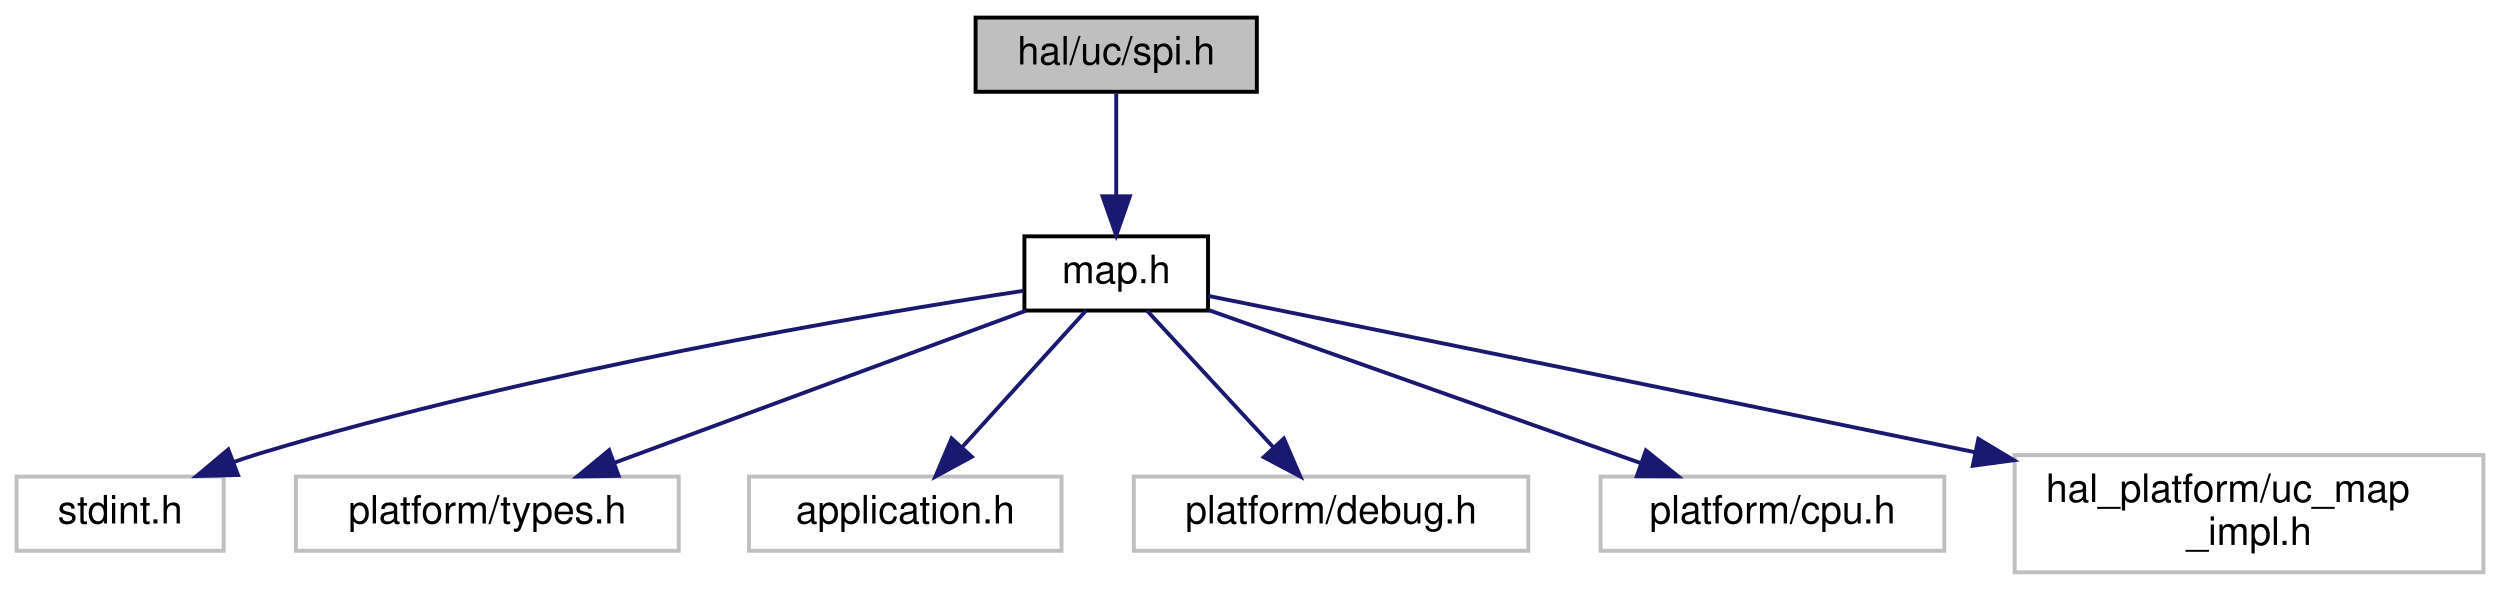
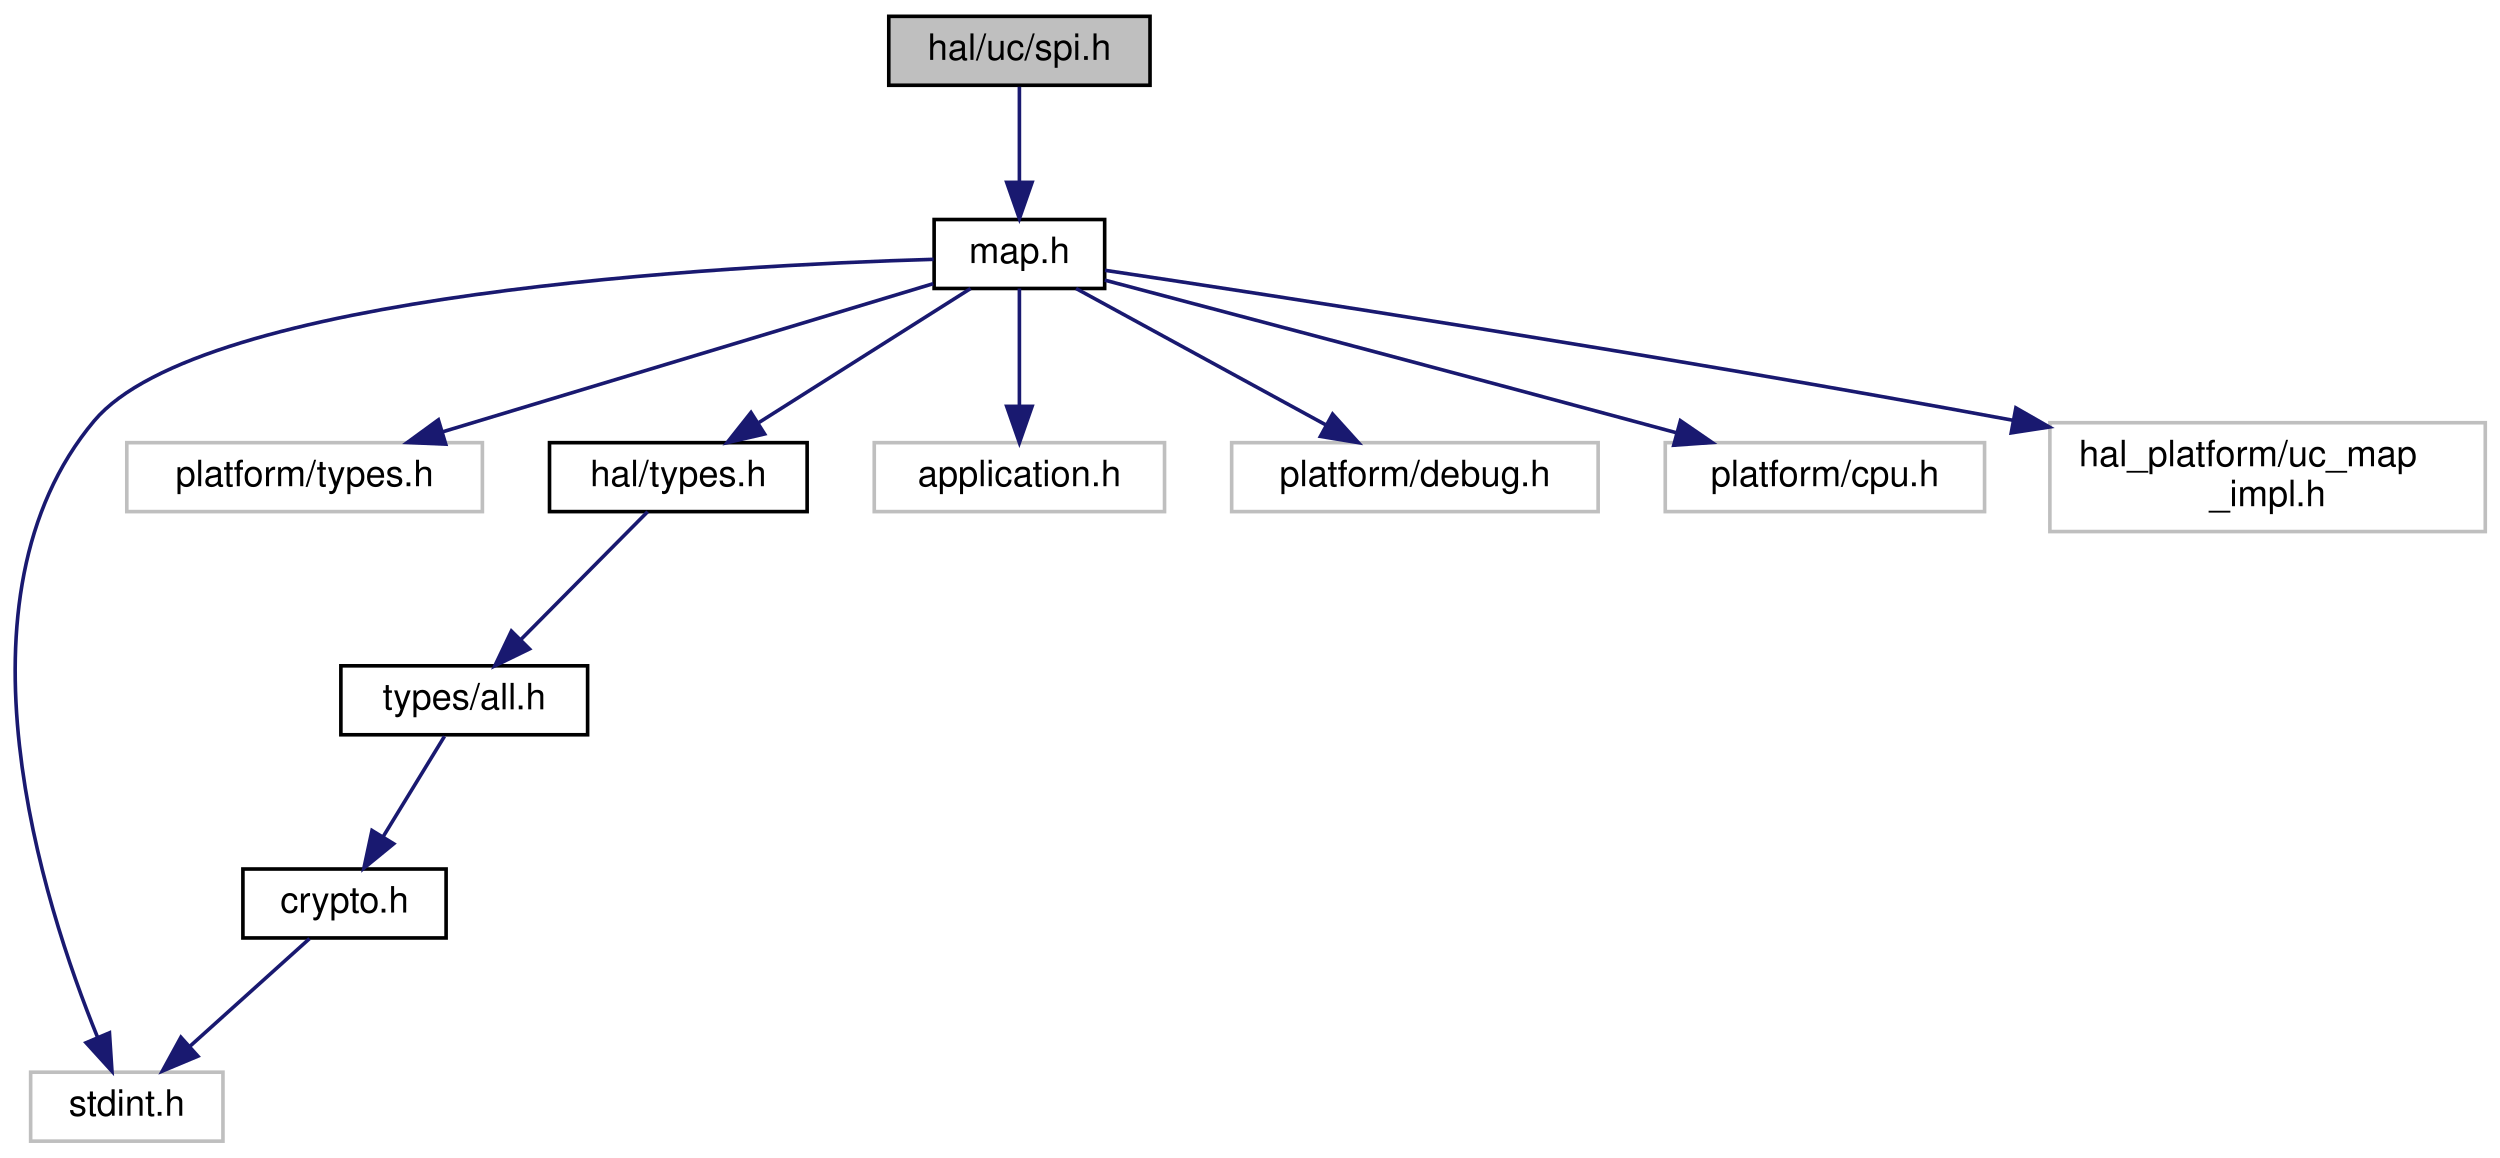
- <svg xmlns="http://www.w3.org/2000/svg" xmlns:xlink="http://www.w3.org/1999/xlink" width="640pt" height="151pt" viewBox="0.00 0.00 639.50 151.00">
-   <g id="graph0" class="graph" transform="scale(1 1) rotate(0) translate(4 147)">
+ <svg xmlns="http://www.w3.org/2000/svg" xmlns:xlink="http://www.w3.org/1999/xlink" width="689pt" height="319pt" viewBox="0.00 0.00 688.89 319.00">
+   <g id="graph0" class="graph" transform="scale(1 1) rotate(0) translate(4 315)">
    <g id="node1" class="node">
      <g id="a_node1">
        <a xlink:title="HAL for SPI interfaces.">
-           <polygon fill="#bfbfbf" stroke="black" points="245.5,-123.5 245.5,-142.5 317.5,-142.5 317.5,-123.5 245.5,-123.5" />
-           <text text-anchor="middle" x="281.5" y="-130.5" font-family="Helvetica,sans-Serif" font-size="10.00">hal/uc/spi.h</text>
+           <polygon fill="#bfbfbf" stroke="black" points="240.89,-291.5 240.89,-310.5 312.89,-310.5 312.89,-291.5 240.89,-291.5" />
+           <text text-anchor="middle" x="276.89" y="-298.5" font-family="Helvetica,sans-Serif" font-size="10.00">hal/uc/spi.h</text>
        </a>
      </g>
    </g>
    <g id="node2" class="node">
      <g id="a_node2">
        <a xlink:href="map_8h.html" target="_top" xlink:title="HAL for uC Peripheral Map.">
-           <polygon fill="none" stroke="black" points="258,-67.5 258,-86.5 305,-86.5 305,-67.5 258,-67.5" />
-           <text text-anchor="middle" x="281.5" y="-74.5" font-family="Helvetica,sans-Serif" font-size="10.00">map.h</text>
+           <polygon fill="none" stroke="black" points="253.39,-235.5 253.39,-254.5 300.39,-254.5 300.39,-235.5 253.39,-235.5" />
+           <text text-anchor="middle" x="276.89" y="-242.5" font-family="Helvetica,sans-Serif" font-size="10.00">map.h</text>
        </a>
      </g>
    </g>
    <g id="edge1" class="edge">
-       <path fill="none" stroke="midnightblue" d="M281.5,-123.08C281.5,-116.01 281.5,-105.86 281.5,-96.99" />
-       <polygon fill="midnightblue" stroke="midnightblue" points="285,-96.75 281.5,-86.75 278,-96.75 285,-96.75" />
+       <path fill="none" stroke="midnightblue" d="M276.89,-291.08C276.89,-284.01 276.89,-273.86 276.89,-264.99" />
+       <polygon fill="midnightblue" stroke="midnightblue" points="280.39,-264.75 276.89,-254.75 273.39,-264.75 280.39,-264.75" />
    </g>
    <g id="node3" class="node">
      <g id="a_node3">
        <a xlink:title=" ">
-           <polygon fill="none" stroke="#bfbfbf" points="0,-6 0,-25 53,-25 53,-6 0,-6" />
-           <text text-anchor="middle" x="26.5" y="-13" font-family="Helvetica,sans-Serif" font-size="10.00">stdint.h</text>
+           <polygon fill="none" stroke="#bfbfbf" points="4.39,-0.5 4.39,-19.5 57.39,-19.5 57.39,-0.5 4.39,-0.5" />
+           <text text-anchor="middle" x="30.89" y="-7.5" font-family="Helvetica,sans-Serif" font-size="10.00">stdint.h</text>
        </a>
      </g>
    </g>
    <g id="edge2" class="edge">
-       <path fill="none" stroke="midnightblue" d="M257.82,-72.57C217.27,-66.38 132.18,-52 62.5,-31 60.21,-30.31 57.87,-29.53 55.53,-28.71" />
-       <polygon fill="midnightblue" stroke="midnightblue" points="56.67,-25.4 46.08,-25.13 54.19,-31.94 56.67,-25.4" />
+       <path fill="none" stroke="midnightblue" d="M253.25,-243.53C195.8,-241.85 51.37,-234.13 21.89,-199 -19.2,-150.01 7.79,-66.07 22.79,-29.23" />
+       <polygon fill="midnightblue" stroke="midnightblue" points="26.11,-30.35 26.8,-19.78 19.67,-27.62 26.11,-30.35" />
    </g>
    <g id="node4" class="node">
      <g id="a_node4">
        <a xlink:title=" ">
-           <polygon fill="none" stroke="#bfbfbf" points="71.5,-6 71.5,-25 169.5,-25 169.5,-6 71.5,-6" />
-           <text text-anchor="middle" x="120.5" y="-13" font-family="Helvetica,sans-Serif" font-size="10.00">platform/types.h</text>
+           <polygon fill="none" stroke="#bfbfbf" points="30.89,-174 30.89,-193 128.89,-193 128.89,-174 30.89,-174" />
+           <text text-anchor="middle" x="79.89" y="-181" font-family="Helvetica,sans-Serif" font-size="10.00">platform/types.h</text>
        </a>
      </g>
    </g>
    <g id="edge3" class="edge">
-       <path fill="none" stroke="midnightblue" d="M258.43,-67.48C230.82,-57.27 184.38,-40.11 153.1,-28.55" />
-       <polygon fill="midnightblue" stroke="midnightblue" points="154.12,-25.19 143.52,-25.01 151.69,-31.76 154.12,-25.19" />
+       <path fill="none" stroke="midnightblue" d="M253.13,-236.82C219.55,-226.68 157.84,-208.04 117.86,-195.97" />
+       <polygon fill="midnightblue" stroke="midnightblue" points="118.78,-192.59 108.2,-193.05 116.76,-199.29 118.78,-192.59" />
    </g>
    <g id="node5" class="node">
      <g id="a_node5">
-         <a xlink:title=" ">
-           <polygon fill="none" stroke="#bfbfbf" points="187.5,-6 187.5,-25 267.5,-25 267.5,-6 187.5,-6" />
-           <text text-anchor="middle" x="227.5" y="-13" font-family="Helvetica,sans-Serif" font-size="10.00">application.h</text>
+         <a xlink:href="types_8h_source.html" target="_top" xlink:title=" ">
+           <polygon fill="none" stroke="black" points="147.39,-174 147.39,-193 218.39,-193 218.39,-174 147.39,-174" />
+           <text text-anchor="middle" x="182.89" y="-181" font-family="Helvetica,sans-Serif" font-size="10.00">hal/types.h</text>
        </a>
      </g>
    </g>
    <g id="edge4" class="edge">
-       <path fill="none" stroke="midnightblue" d="M273.76,-67.48C265.5,-58.37 252.22,-43.74 242.01,-32.48" />
-       <polygon fill="midnightblue" stroke="midnightblue" points="244.53,-30.06 235.22,-25.01 239.35,-34.77 244.53,-30.06" />
+       <path fill="none" stroke="midnightblue" d="M263.43,-235.48C248.21,-225.84 223.21,-210.02 205.09,-198.55" />
+       <polygon fill="midnightblue" stroke="midnightblue" points="206.66,-195.4 196.34,-193.01 202.92,-201.31 206.66,-195.4" />
+     </g>
+     <g id="node8" class="node">
+       <g id="a_node8">
+         <a xlink:title=" ">
+           <polygon fill="none" stroke="#bfbfbf" points="236.89,-174 236.89,-193 316.89,-193 316.89,-174 236.89,-174" />
+           <text text-anchor="middle" x="276.89" y="-181" font-family="Helvetica,sans-Serif" font-size="10.00">application.h</text>
+         </a>
+       </g>
+     </g>
+     <g id="edge8" class="edge">
+       <path fill="none" stroke="midnightblue" d="M276.89,-235.48C276.89,-227.08 276.89,-213.98 276.89,-203.16" />
+       <polygon fill="midnightblue" stroke="midnightblue" points="280.39,-203.01 276.89,-193.01 273.39,-203.01 280.39,-203.01" />
+     </g>
+     <g id="node9" class="node">
+       <g id="a_node9">
+         <a xlink:title=" ">
+           <polygon fill="none" stroke="#bfbfbf" points="335.39,-174 335.39,-193 436.39,-193 436.39,-174 335.39,-174" />
+           <text text-anchor="middle" x="385.89" y="-181" font-family="Helvetica,sans-Serif" font-size="10.00">platform/debug.h</text>
+         </a>
+       </g>
+     </g>
+     <g id="edge9" class="edge">
+       <path fill="none" stroke="midnightblue" d="M292.51,-235.48C310.48,-225.67 340.22,-209.43 361.3,-197.92" />
+       <polygon fill="midnightblue" stroke="midnightblue" points="363.21,-200.87 370.31,-193.01 359.85,-194.73 363.21,-200.87" />
+     </g>
+     <g id="node10" class="node">
+       <g id="a_node10">
+         <a xlink:title=" ">
+           <polygon fill="none" stroke="#bfbfbf" points="454.89,-174 454.89,-193 542.89,-193 542.89,-174 454.89,-174" />
+           <text text-anchor="middle" x="498.89" y="-181" font-family="Helvetica,sans-Serif" font-size="10.00">platform/cpu.h</text>
+         </a>
+       </g>
+     </g>
+     <g id="edge10" class="edge">
+       <path fill="none" stroke="midnightblue" d="M300.42,-237.79C333.08,-229.16 394.01,-213.01 445.89,-199 449.77,-197.95 453.81,-196.86 457.85,-195.76" />
+       <polygon fill="midnightblue" stroke="midnightblue" points="459.07,-199.05 467.8,-193.05 457.23,-192.3 459.07,-199.05" />
+     </g>
+     <g id="node11" class="node">
+       <g id="a_node11">
+         <a xlink:title=" ">
+           <polygon fill="none" stroke="#bfbfbf" points="560.89,-168.5 560.89,-198.5 680.89,-198.5 680.89,-168.5 560.89,-168.5" />
+           <text text-anchor="start" x="568.89" y="-186.5" font-family="Helvetica,sans-Serif" font-size="10.00">hal_platform/uc_map</text>
+           <text text-anchor="middle" x="620.89" y="-175.5" font-family="Helvetica,sans-Serif" font-size="10.00">_impl.h</text>
+         </a>
+       </g>
+     </g>
+     <g id="edge11" class="edge">
+       <path fill="none" stroke="midnightblue" d="M300.5,-240.5C346.61,-233.59 452.07,-217.41 550.87,-199.14" />
+       <polygon fill="midnightblue" stroke="midnightblue" points="551.52,-202.58 560.72,-197.31 550.24,-195.7 551.52,-202.58" />
    </g>
    <g id="node6" class="node">
      <g id="a_node6">
-         <a xlink:title=" ">
-           <polygon fill="none" stroke="#bfbfbf" points="286,-6 286,-25 387,-25 387,-6 286,-6" />
-           <text text-anchor="middle" x="336.5" y="-13" font-family="Helvetica,sans-Serif" font-size="10.00">platform/debug.h</text>
+         <a xlink:href="types_2all_8h_source.html" target="_top" xlink:title=" ">
+           <polygon fill="none" stroke="black" points="89.89,-112.5 89.89,-131.5 157.89,-131.5 157.89,-112.5 89.89,-112.5" />
+           <text text-anchor="middle" x="123.89" y="-119.5" font-family="Helvetica,sans-Serif" font-size="10.00">types/all.h</text>
        </a>
      </g>
    </g>
    <g id="edge5" class="edge">
-       <path fill="none" stroke="midnightblue" d="M289.38,-67.48C297.79,-58.37 311.32,-43.74 321.73,-32.48" />
-       <polygon fill="midnightblue" stroke="midnightblue" points="324.42,-34.73 328.63,-25.01 319.28,-29.98 324.42,-34.73" />
+       <path fill="none" stroke="midnightblue" d="M174.44,-173.98C165.33,-164.78 150.62,-149.96 139.42,-138.66" />
+       <polygon fill="midnightblue" stroke="midnightblue" points="141.86,-136.15 132.33,-131.51 136.89,-141.07 141.86,-136.15" />
    </g>
    <g id="node7" class="node">
      <g id="a_node7">
-         <a xlink:title=" ">
-           <polygon fill="none" stroke="#bfbfbf" points="405.5,-6 405.5,-25 493.5,-25 493.5,-6 405.5,-6" />
-           <text text-anchor="middle" x="449.5" y="-13" font-family="Helvetica,sans-Serif" font-size="10.00">platform/cpu.h</text>
+         <a xlink:href="types_2crypto_8h_source.html" target="_top" xlink:title=" ">
+           <polygon fill="none" stroke="black" points="62.89,-56.5 62.89,-75.5 118.89,-75.5 118.89,-56.5 62.89,-56.5" />
+           <text text-anchor="middle" x="90.89" y="-63.5" font-family="Helvetica,sans-Serif" font-size="10.00">crypto.h</text>
        </a>
      </g>
    </g>
    <g id="edge6" class="edge">
-       <path fill="none" stroke="midnightblue" d="M305.21,-67.6C334.07,-57.38 382.98,-40.06 415.75,-28.45" />
-       <polygon fill="midnightblue" stroke="midnightblue" points="417.1,-31.69 425.36,-25.05 414.77,-25.09 417.1,-31.69" />
-     </g>
-     <g id="node8" class="node">
-       <g id="a_node8">
-         <a xlink:title=" ">
-           <polygon fill="none" stroke="#bfbfbf" points="511.5,-0.5 511.5,-30.5 631.5,-30.5 631.5,-0.5 511.5,-0.5" />
-           <text text-anchor="start" x="519.5" y="-18.5" font-family="Helvetica,sans-Serif" font-size="10.00">hal_platform/uc_map</text>
-           <text text-anchor="middle" x="571.5" y="-7.5" font-family="Helvetica,sans-Serif" font-size="10.00">_impl.h</text>
-         </a>
-       </g>
+       <path fill="none" stroke="midnightblue" d="M118.45,-112.08C113.88,-104.61 107.23,-93.72 101.6,-84.52" />
+       <polygon fill="midnightblue" stroke="midnightblue" points="104.44,-82.46 96.24,-75.75 98.47,-86.11 104.44,-82.46" />
    </g>
    <g id="edge7" class="edge">
-       <path fill="none" stroke="midnightblue" d="M305.06,-71.25C343.81,-63.43 423.7,-47.27 501.35,-31.23" />
-       <polygon fill="midnightblue" stroke="midnightblue" points="502.21,-34.63 511.29,-29.18 500.79,-27.77 502.21,-34.63" />
+       <path fill="none" stroke="midnightblue" d="M81.25,-56.32C72.39,-48.34 59.02,-36.31 48.29,-26.65" />
+       <polygon fill="midnightblue" stroke="midnightblue" points="50.48,-23.92 40.71,-19.83 45.8,-29.13 50.48,-23.92" />
    </g>
  </g>
</svg>
